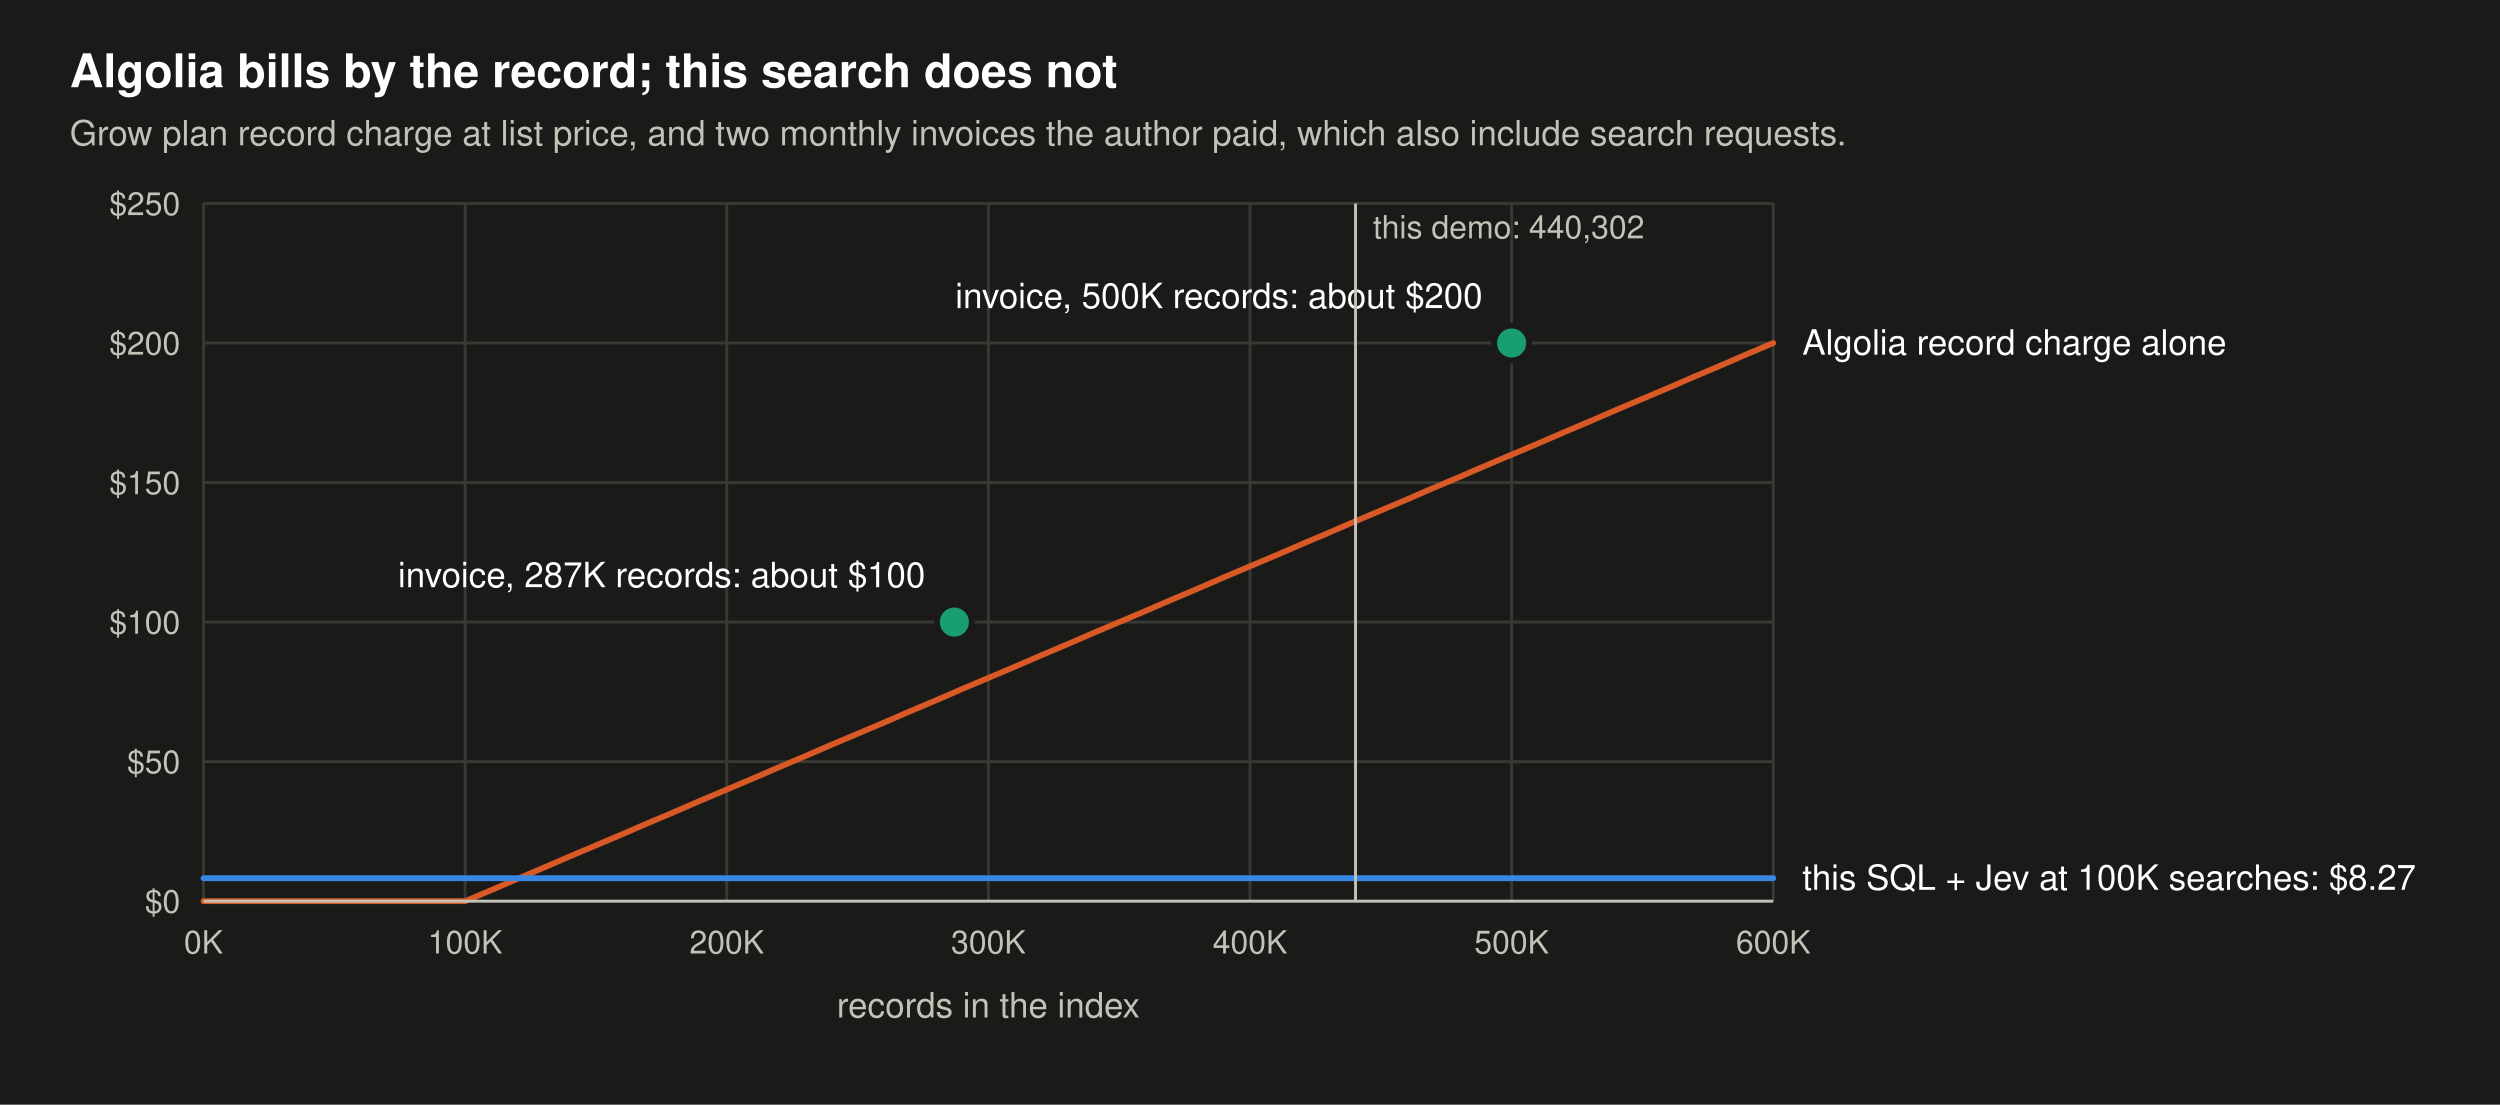
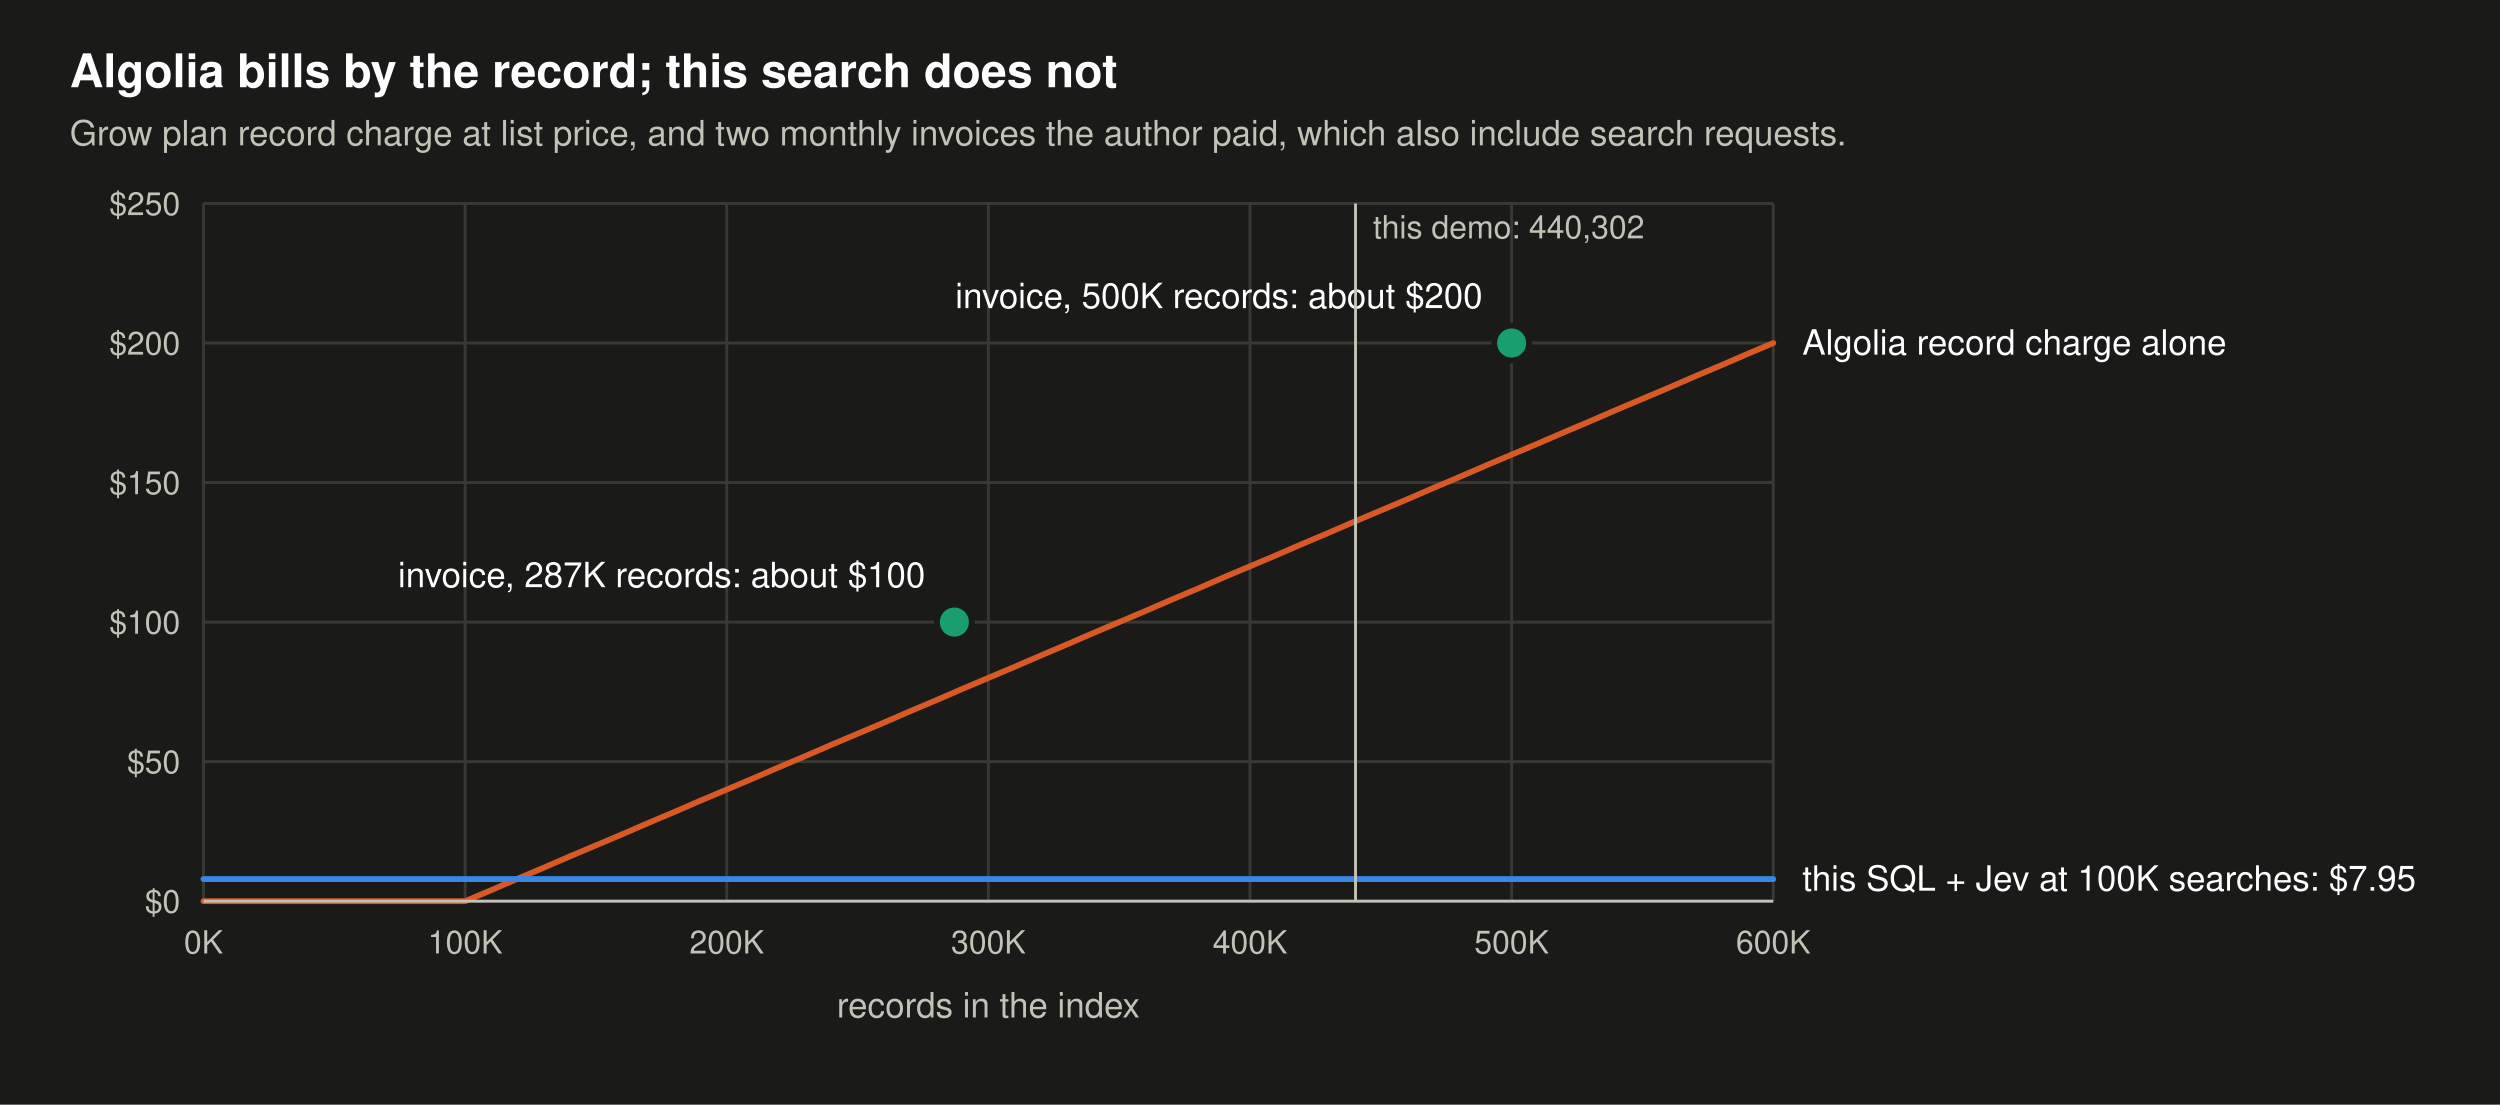
<svg xmlns="http://www.w3.org/2000/svg" width="860" height="380" viewBox="0 0 860 380" role="img" font-family="-apple-system, 'Segoe UI', Helvetica, Arial, sans-serif">
  <rect width="860" height="380" fill="#1a1a19" />
  <text x="24.0" y="30.0" font-size="16" fill="#ffffff" font-weight="600">Algolia bills by the record; this search does not</text>
  <text x="24.0" y="50.0" font-size="12" fill="#c3c2b7">Grow plan record charge at list price, and two monthly invoices the author paid, which also include search requests.</text>
  <line x1="70.0" y1="310.0" x2="610.0" y2="310.0" stroke="#383835" stroke-width="1" />
  <text x="62.0" y="314.0" font-size="11" fill="#c3c2b7" text-anchor="end">$0</text>
  <line x1="70.0" y1="262.0" x2="610.0" y2="262.0" stroke="#383835" stroke-width="1" />
  <text x="62.0" y="266.0" font-size="11" fill="#c3c2b7" text-anchor="end">$50</text>
  <line x1="70.0" y1="214.0" x2="610.0" y2="214.0" stroke="#383835" stroke-width="1" />
  <text x="62.0" y="218.0" font-size="11" fill="#c3c2b7" text-anchor="end">$100</text>
  <line x1="70.0" y1="166.0" x2="610.0" y2="166.0" stroke="#383835" stroke-width="1" />
  <text x="62.0" y="170.0" font-size="11" fill="#c3c2b7" text-anchor="end">$150</text>
  <line x1="70.0" y1="118.0" x2="610.0" y2="118.0" stroke="#383835" stroke-width="1" />
  <text x="62.0" y="122.0" font-size="11" fill="#c3c2b7" text-anchor="end">$200</text>
  <line x1="70.0" y1="70.0" x2="610.0" y2="70.0" stroke="#383835" stroke-width="1" />
  <text x="62.0" y="74.0" font-size="11" fill="#c3c2b7" text-anchor="end">$250</text>
  <line x1="70.0" y1="70.0" x2="70.0" y2="310.0" stroke="#383835" stroke-width="1" />
  <text x="70.0" y="328.0" font-size="11" fill="#c3c2b7" text-anchor="middle">0K</text>
  <line x1="160.0" y1="70.0" x2="160.0" y2="310.0" stroke="#383835" stroke-width="1" />
  <text x="160.0" y="328.0" font-size="11" fill="#c3c2b7" text-anchor="middle">100K</text>
  <line x1="250.0" y1="70.0" x2="250.0" y2="310.0" stroke="#383835" stroke-width="1" />
  <text x="250.0" y="328.0" font-size="11" fill="#c3c2b7" text-anchor="middle">200K</text>
  <line x1="340.0" y1="70.0" x2="340.0" y2="310.0" stroke="#383835" stroke-width="1" />
  <text x="340.0" y="328.0" font-size="11" fill="#c3c2b7" text-anchor="middle">300K</text>
  <line x1="430.0" y1="70.0" x2="430.0" y2="310.0" stroke="#383835" stroke-width="1" />
  <text x="430.0" y="328.0" font-size="11" fill="#c3c2b7" text-anchor="middle">400K</text>
  <line x1="520.0" y1="70.0" x2="520.0" y2="310.0" stroke="#383835" stroke-width="1" />
  <text x="520.0" y="328.0" font-size="11" fill="#c3c2b7" text-anchor="middle">500K</text>
  <line x1="610.0" y1="70.0" x2="610.0" y2="310.0" stroke="#383835" stroke-width="1" />
  <text x="610.0" y="328.0" font-size="11" fill="#c3c2b7" text-anchor="middle">600K</text>
  <text x="340.0" y="350.0" font-size="12" fill="#c3c2b7" text-anchor="middle">records in the index</text>
  <path d="M70.0,310.0L79.0,310.0L88.0,310.0L97.0,310.0L106.0,310.0L115.0,310.0L124.0,310.0L133.0,310.0L142.0,310.0L151.0,310.0L160.0,310.0L169.0,306.2L178.0,302.3L187.0,298.5L196.0,294.6L205.0,290.8L214.0,287.0L223.0,283.1L232.0,279.3L241.0,275.4L250.0,271.6L259.0,267.8L268.0,263.9L277.0,260.1L286.0,256.2L295.0,252.4L304.0,248.6L313.0,244.7L322.0,240.9L331.0,237.0L340.0,233.2L349.0,229.4L358.0,225.5L367.0,221.7L376.0,217.8L385.0,214.0L394.0,210.2L403.0,206.3L412.0,202.5L421.0,198.6L430.0,194.8L439.0,191.0L448.0,187.1L457.0,183.3L466.0,179.4L475.0,175.6L484.0,171.8L493.0,167.9L502.0,164.1L511.0,160.2L520.0,156.4L529.0,152.6L538.0,148.7L547.0,144.9L556.0,141.0L565.0,137.2L574.0,133.4L583.0,129.5L592.0,125.7L601.0,121.8L610.0,118.0" fill="none" stroke="#d95926" stroke-width="2" stroke-linejoin="round" stroke-linecap="round" />
  <text x="620.0" y="122.0" font-size="12" fill="#ffffff">Algolia record charge alone</text>
-   <path d="M70.0,302.1L610.0,302.1" fill="none" stroke="#3987e5" stroke-width="2" stroke-linejoin="round" stroke-linecap="round" />
-   <text x="620.0" y="306.1" font-size="12" fill="#ffffff">this SQL + Jev at 100K searches: $8.27</text>
+   <path d="M70.0,302.4L610.0,302.4" fill="none" stroke="#3987e5" stroke-width="2" stroke-linejoin="round" stroke-linecap="round" />
+   <text x="620.0" y="306.4" font-size="12" fill="#ffffff">this SQL + Jev at 100K searches: $7.95</text>
  <circle cx="328.3" cy="214.0" r="6" fill="#199e70" stroke="#1a1a19" stroke-width="2" />
  <text x="318.3" y="202.0" font-size="12" fill="#ffffff" text-anchor="end">invoice, 287K records: about $100</text>
  <circle cx="520.0" cy="118.0" r="6" fill="#199e70" stroke="#1a1a19" stroke-width="2" />
  <text x="510.0" y="106.0" font-size="12" fill="#ffffff" text-anchor="end">invoice, 500K records: about $200</text>
  <line x1="466.3" y1="70.0" x2="466.3" y2="310.0" stroke="#c3c2b7" stroke-width="1" />
  <text x="472.3" y="82.0" font-size="11" fill="#c3c2b7">this demo: 440,302</text>
  <line x1="70.0" y1="310.0" x2="610.0" y2="310.0" stroke="#c3c2b7" stroke-width="1" />
</svg>
